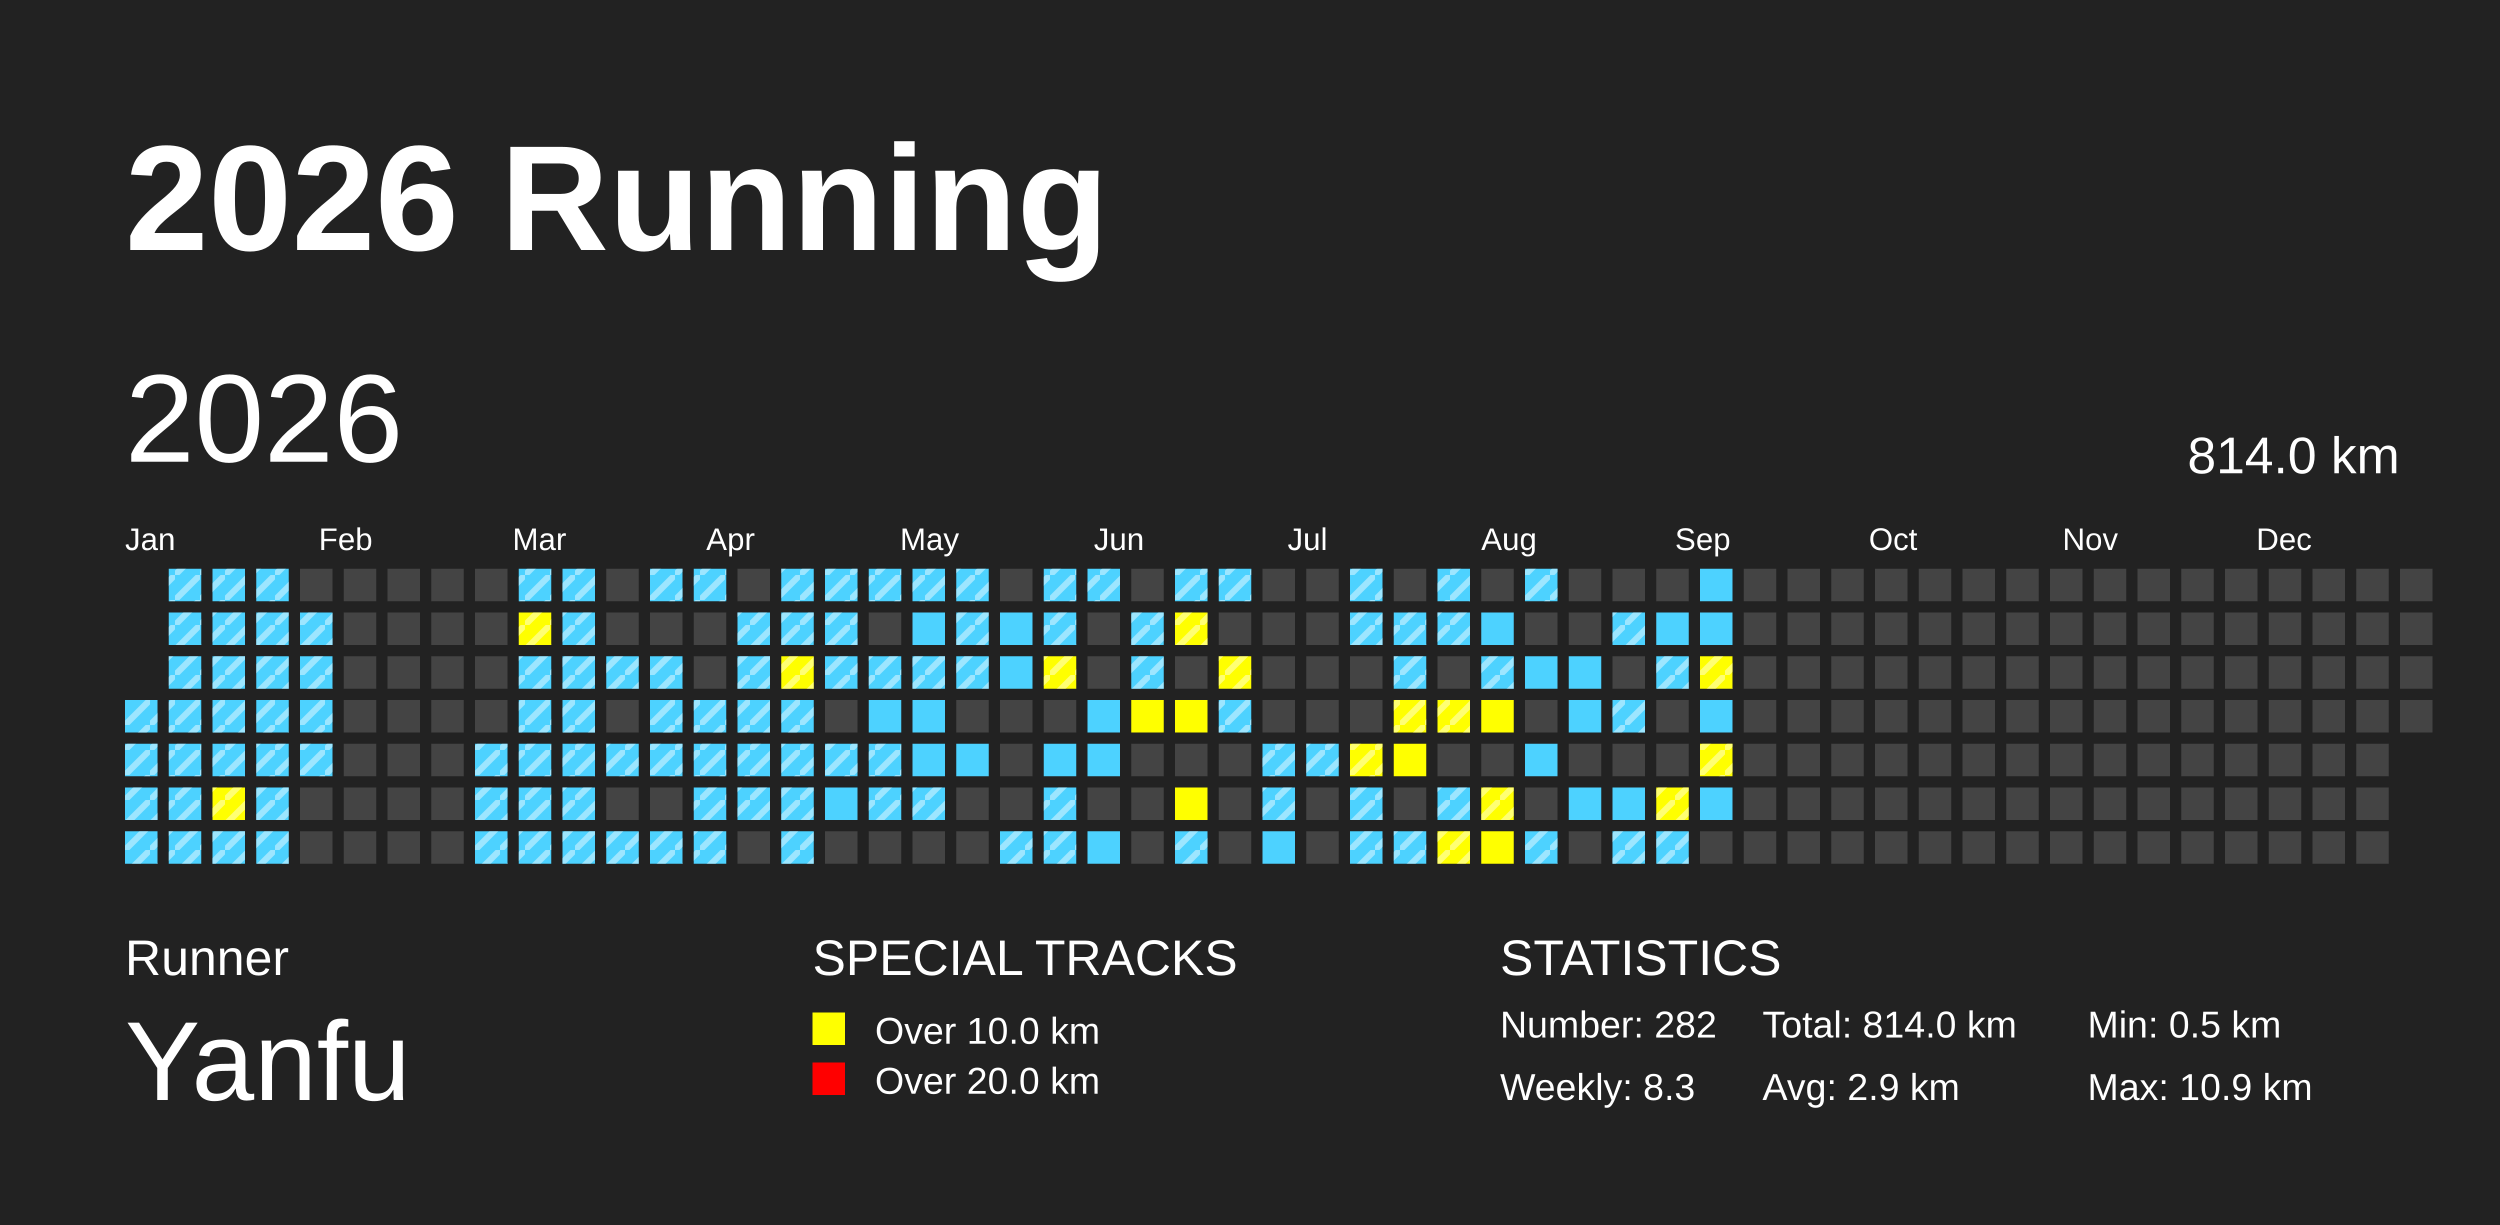
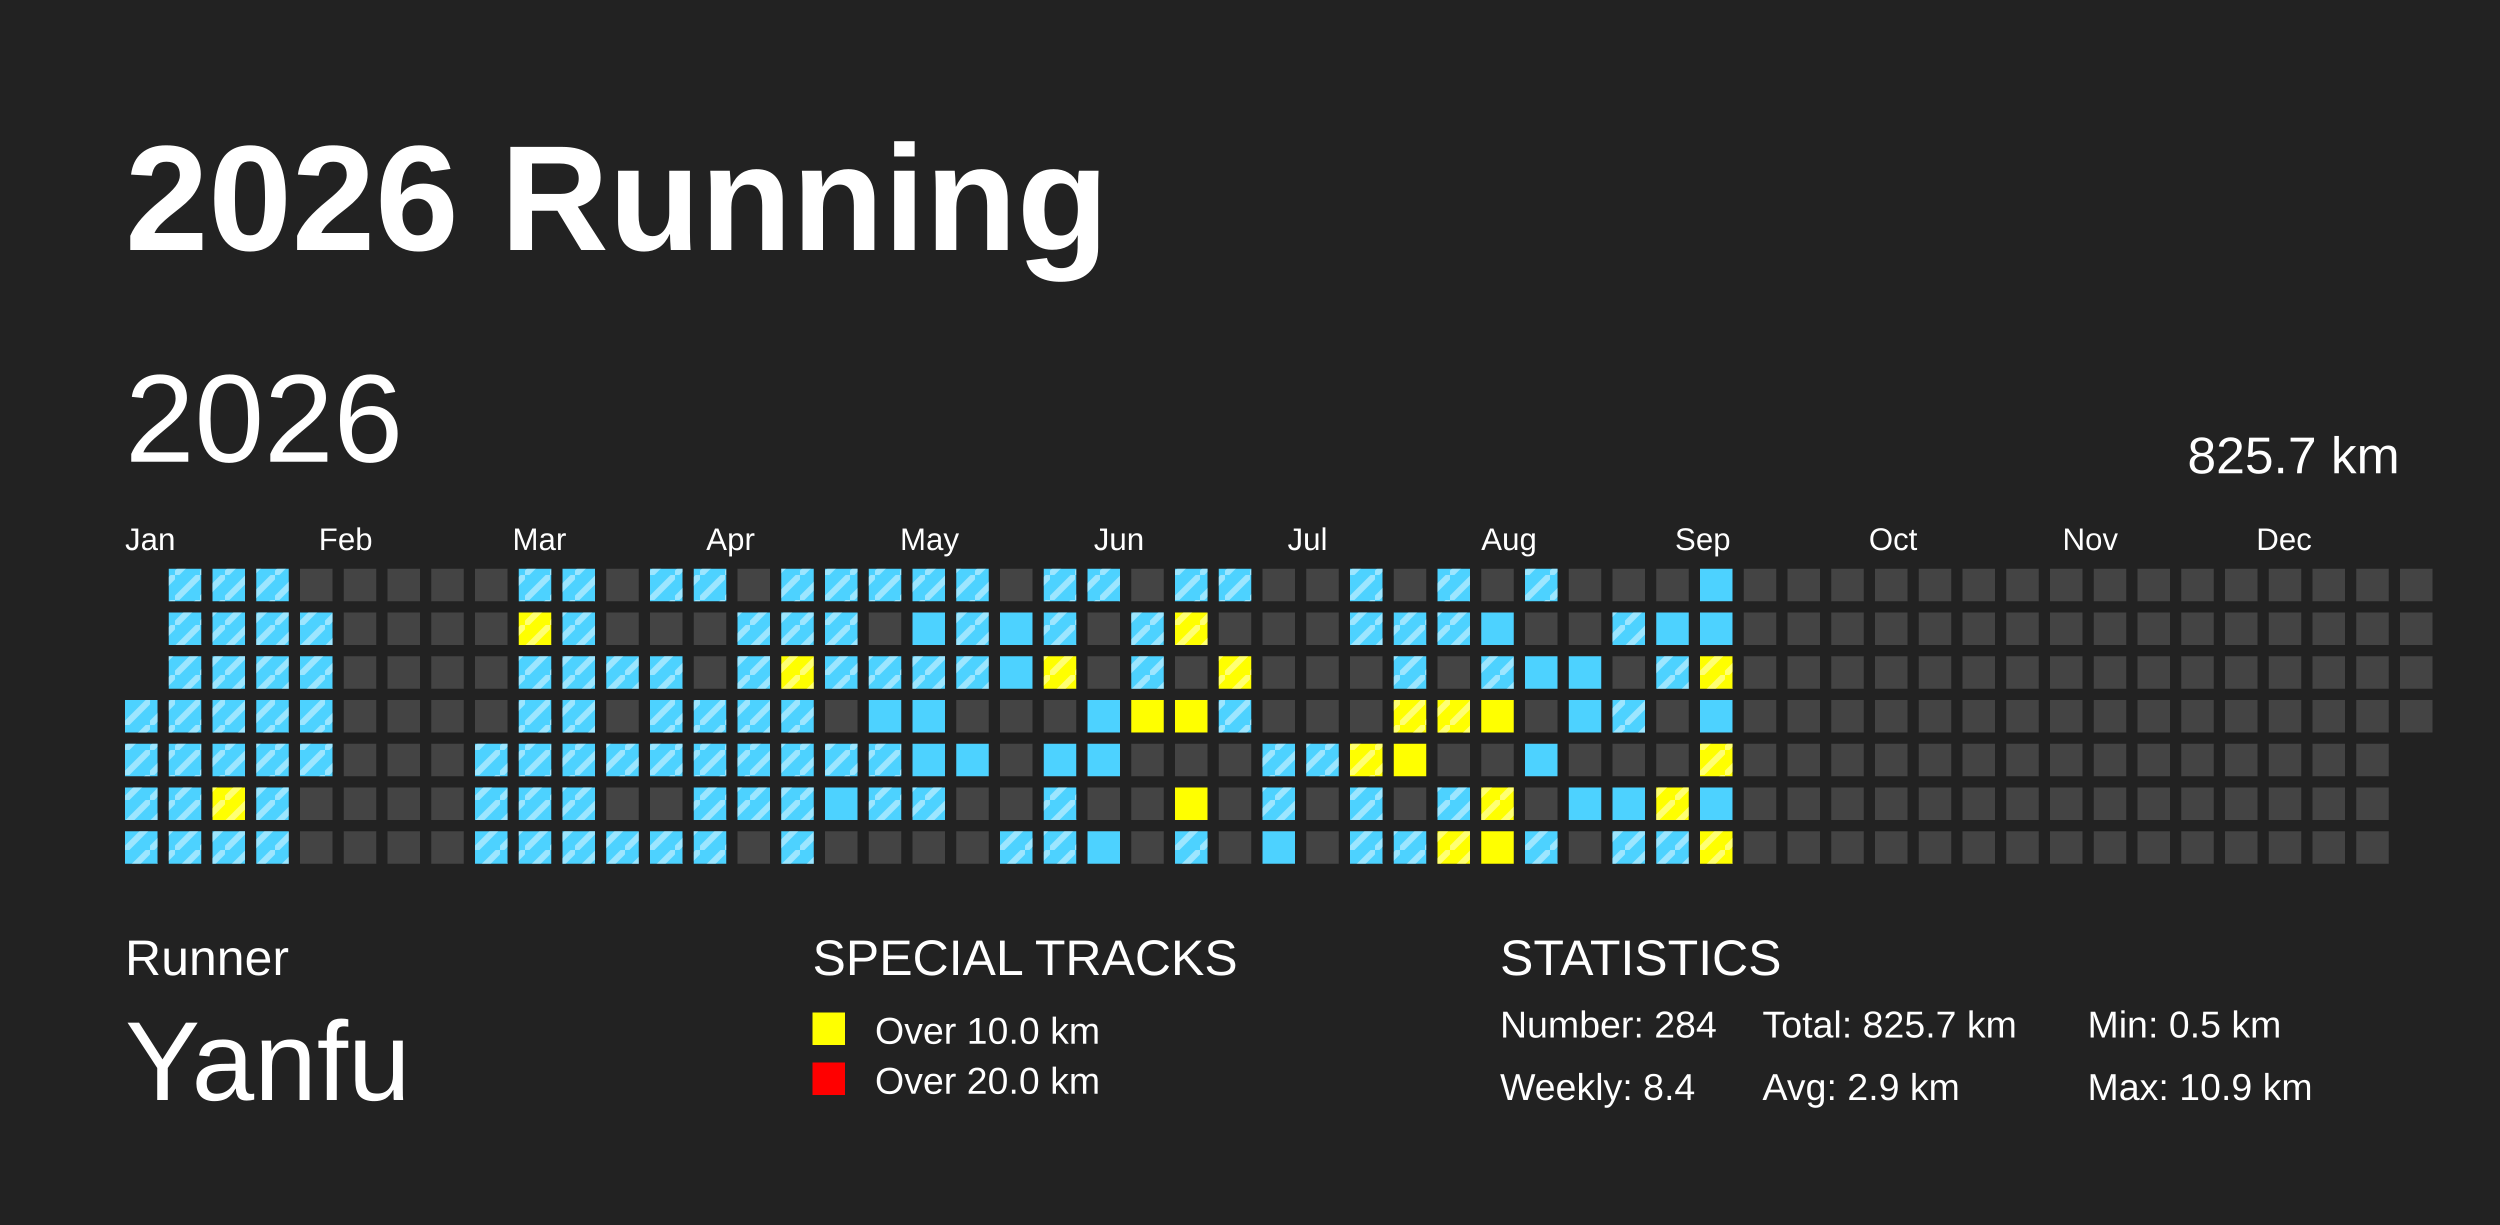
<svg xmlns="http://www.w3.org/2000/svg" baseProfile="full" height="98mm" version="1.1" viewBox="0,0,200,98" width="200mm">
  <defs>
    <pattern height="2" id="indoor-stripe" patternUnits="userSpaceOnUse" width="2">
      <line stroke="white" stroke-opacity="0.45" stroke-width="0.5" x1="0" x2="2" y1="2" y2="0" />
    </pattern>
  </defs>
  <rect fill="#222222" height="98" width="200" x="0" y="0" />
  <text fill="#FFFFFF" style="font-size:12px; font-family:Arial; font-weight:bold;" x="10" y="20">2026 Running</text>
  <text fill="#FFFFFF" style="font-size:4px; font-family:Arial" x="10" y="78">Runner</text>
  <text fill="#FFFFFF" style="font-size:9px; font-family:Arial" x="10" y="88">Yanfu</text>
  <text fill="#FFFFFF" style="font-size:4px; font-family:Arial" x="65" y="78">SPECIAL TRACKS</text>
  <rect fill="yellow" height="2.6" width="2.6" x="65" y="81" />
  <text fill="#FFFFFF" style="font-size:3px; font-family:Arial" x="70" y="83.5">Over 10.0 km</text>
  <rect fill="red" height="2.6" width="2.6" x="65" y="85" />
  <text fill="#FFFFFF" style="font-size:3px; font-family:Arial" x="70" y="87.5">Over 20.0 km</text>
  <text fill="#FFFFFF" style="font-size:4px; font-family:Arial" x="120" y="78">STATISTICS</text>
-   <text fill="#FFFFFF" style="font-size:3px; font-family:Arial" x="120" y="83">Number: 282</text>
-   <text fill="#FFFFFF" style="font-size:3px; font-family:Arial" x="120" y="88">Weekly: 8.3</text>
-   <text fill="#FFFFFF" style="font-size:3px; font-family:Arial" x="141" y="83">Total: 814.0 km</text>
+   <text fill="#FFFFFF" style="font-size:3px; font-family:Arial" x="120" y="83">Number: 284</text>
+   <text fill="#FFFFFF" style="font-size:3px; font-family:Arial" x="120" y="88">Weekly: 8.4</text>
+   <text fill="#FFFFFF" style="font-size:3px; font-family:Arial" x="141" y="83">Total: 825.7 km</text>
  <text fill="#FFFFFF" style="font-size:3px; font-family:Arial" x="141" y="88">Avg: 2.9 km</text>
  <text fill="#FFFFFF" style="font-size:3px; font-family:Arial" x="167" y="83">Min: 0.5 km</text>
  <text fill="#FFFFFF" style="font-size:3px; font-family:Arial" x="167" y="88">Max: 10.9 km</text>
  <text dominant-baseline="hanging" fill="#FFFFFF" style="font-size:10.0px; font-family:Arial;" x="10" y="30">2026</text>
-   <text dominant-baseline="hanging" fill="#FFFFFF" style="font-size:4.125px; font-family:Arial;" x="175" y="35">814.0 km</text>
+   <text dominant-baseline="hanging" fill="#FFFFFF" style="font-size:4.125px; font-family:Arial;" x="175" y="35">825.7 km</text>
  <text fill="#FFFFFF" style="font-size:2.5px; font-family:Arial" x="10.0" y="44">Jan</text>
  <text fill="#FFFFFF" style="font-size:2.5px; font-family:Arial" x="25.5" y="44">Feb</text>
  <text fill="#FFFFFF" style="font-size:2.5px; font-family:Arial" x="41.0" y="44">Mar</text>
  <text fill="#FFFFFF" style="font-size:2.5px; font-family:Arial" x="56.5" y="44">Apr</text>
  <text fill="#FFFFFF" style="font-size:2.5px; font-family:Arial" x="72.0" y="44">May</text>
  <text fill="#FFFFFF" style="font-size:2.5px; font-family:Arial" x="87.5" y="44">Jun</text>
  <text fill="#FFFFFF" style="font-size:2.5px; font-family:Arial" x="103.0" y="44">Jul</text>
  <text fill="#FFFFFF" style="font-size:2.5px; font-family:Arial" x="118.5" y="44">Aug</text>
  <text fill="#FFFFFF" style="font-size:2.5px; font-family:Arial" x="134.0" y="44">Sep</text>
  <text fill="#FFFFFF" style="font-size:2.5px; font-family:Arial" x="149.5" y="44">Oct</text>
  <text fill="#FFFFFF" style="font-size:2.5px; font-family:Arial" x="165.0" y="44">Nov</text>
  <text fill="#FFFFFF" style="font-size:2.5px; font-family:Arial" x="180.5" y="44">Dec</text>
  <rect fill="#4DD2FF" height="2.6" width="2.6" x="10.0" y="56.0" />
  <rect fill="url(#indoor-stripe)" height="2.6" width="2.6" x="10.0" y="56.0" />
  <rect fill="#4DD2FF" height="2.6" width="2.6" x="10.0" y="59.5" />
  <rect fill="url(#indoor-stripe)" height="2.6" width="2.6" x="10.0" y="59.5" />
  <rect fill="#4DD2FF" height="2.6" width="2.6" x="10.0" y="63.0" />
  <rect fill="url(#indoor-stripe)" height="2.6" width="2.6" x="10.0" y="63.0" />
  <rect fill="#4DD2FF" height="2.6" width="2.6" x="10.0" y="66.5" />
  <rect fill="url(#indoor-stripe)" height="2.6" width="2.6" x="10.0" y="66.5" />
  <rect fill="#4DD2FF" height="2.6" width="2.6" x="13.5" y="45.5" />
  <rect fill="url(#indoor-stripe)" height="2.6" width="2.6" x="13.5" y="45.5" />
  <rect fill="#4DD2FF" height="2.6" width="2.6" x="13.5" y="49.0" />
  <rect fill="url(#indoor-stripe)" height="2.6" width="2.6" x="13.5" y="49.0" />
  <rect fill="#4DD2FF" height="2.6" width="2.6" x="13.5" y="52.5" />
  <rect fill="url(#indoor-stripe)" height="2.6" width="2.6" x="13.5" y="52.5" />
  <rect fill="#4DD2FF" height="2.6" width="2.6" x="13.5" y="56.0" />
  <rect fill="url(#indoor-stripe)" height="2.6" width="2.6" x="13.5" y="56.0" />
  <rect fill="#4DD2FF" height="2.6" width="2.6" x="13.5" y="59.5" />
  <rect fill="url(#indoor-stripe)" height="2.6" width="2.6" x="13.5" y="59.5" />
  <rect fill="#4DD2FF" height="2.6" width="2.6" x="13.5" y="63.0" />
  <rect fill="url(#indoor-stripe)" height="2.6" width="2.6" x="13.5" y="63.0" />
  <rect fill="#4DD2FF" height="2.6" width="2.6" x="13.5" y="66.5" />
  <rect fill="url(#indoor-stripe)" height="2.6" width="2.6" x="13.5" y="66.5" />
  <rect fill="#4DD2FF" height="2.6" width="2.6" x="17.0" y="45.5" />
  <rect fill="url(#indoor-stripe)" height="2.6" width="2.6" x="17.0" y="45.5" />
  <rect fill="#4DD2FF" height="2.6" width="2.6" x="17.0" y="49.0" />
  <rect fill="url(#indoor-stripe)" height="2.6" width="2.6" x="17.0" y="49.0" />
  <rect fill="#4DD2FF" height="2.6" width="2.6" x="17.0" y="52.5" />
  <rect fill="url(#indoor-stripe)" height="2.6" width="2.6" x="17.0" y="52.5" />
  <rect fill="#4DD2FF" height="2.6" width="2.6" x="17.0" y="56.0" />
  <rect fill="url(#indoor-stripe)" height="2.6" width="2.6" x="17.0" y="56.0" />
  <rect fill="#4DD2FF" height="2.6" width="2.6" x="17.0" y="59.5" />
  <rect fill="url(#indoor-stripe)" height="2.6" width="2.6" x="17.0" y="59.5" />
  <rect fill="yellow" height="2.6" width="2.6" x="17.0" y="63.0" />
  <rect fill="url(#indoor-stripe)" height="2.6" width="2.6" x="17.0" y="63.0" />
  <rect fill="#4DD2FF" height="2.6" width="2.6" x="17.0" y="66.5" />
  <rect fill="url(#indoor-stripe)" height="2.6" width="2.6" x="17.0" y="66.5" />
  <rect fill="#4DD2FF" height="2.6" width="2.6" x="20.5" y="45.5" />
  <rect fill="url(#indoor-stripe)" height="2.6" width="2.6" x="20.5" y="45.5" />
  <rect fill="#4DD2FF" height="2.6" width="2.6" x="20.5" y="49.0" />
  <rect fill="url(#indoor-stripe)" height="2.6" width="2.6" x="20.5" y="49.0" />
  <rect fill="#4DD2FF" height="2.6" width="2.6" x="20.5" y="52.5" />
  <rect fill="url(#indoor-stripe)" height="2.6" width="2.6" x="20.5" y="52.5" />
  <rect fill="#4DD2FF" height="2.6" width="2.6" x="20.5" y="56.0" />
  <rect fill="url(#indoor-stripe)" height="2.6" width="2.6" x="20.5" y="56.0" />
  <rect fill="#4DD2FF" height="2.6" width="2.6" x="20.5" y="59.5" />
  <rect fill="url(#indoor-stripe)" height="2.6" width="2.6" x="20.5" y="59.5" />
  <rect fill="#4DD2FF" height="2.6" width="2.6" x="20.5" y="63.0" />
  <rect fill="url(#indoor-stripe)" height="2.6" width="2.6" x="20.5" y="63.0" />
  <rect fill="#4DD2FF" height="2.6" width="2.6" x="20.5" y="66.5" />
  <rect fill="url(#indoor-stripe)" height="2.6" width="2.6" x="20.5" y="66.5" />
  <rect fill="#444444" height="2.6" width="2.6" x="24.0" y="45.5" />
  <rect fill="#4DD2FF" height="2.6" width="2.6" x="24.0" y="49.0" />
  <rect fill="url(#indoor-stripe)" height="2.6" width="2.6" x="24.0" y="49.0" />
  <rect fill="#4DD2FF" height="2.6" width="2.6" x="24.0" y="52.5" />
  <rect fill="url(#indoor-stripe)" height="2.6" width="2.6" x="24.0" y="52.5" />
  <rect fill="#4DD2FF" height="2.6" width="2.6" x="24.0" y="56.0" />
  <rect fill="url(#indoor-stripe)" height="2.6" width="2.6" x="24.0" y="56.0" />
  <rect fill="#4DD2FF" height="2.6" width="2.6" x="24.0" y="59.5" />
  <rect fill="url(#indoor-stripe)" height="2.6" width="2.6" x="24.0" y="59.5" />
  <rect fill="#444444" height="2.6" width="2.6" x="24.0" y="63.0" />
  <rect fill="#444444" height="2.6" width="2.6" x="24.0" y="66.5" />
  <rect fill="#444444" height="2.6" width="2.6" x="27.5" y="45.5" />
  <rect fill="#444444" height="2.6" width="2.6" x="27.5" y="49.0" />
  <rect fill="#444444" height="2.6" width="2.6" x="27.5" y="52.5" />
  <rect fill="#444444" height="2.6" width="2.6" x="27.5" y="56.0" />
  <rect fill="#444444" height="2.6" width="2.6" x="27.5" y="59.5" />
  <rect fill="#444444" height="2.6" width="2.6" x="27.5" y="63.0" />
  <rect fill="#444444" height="2.6" width="2.6" x="27.5" y="66.5" />
  <rect fill="#444444" height="2.6" width="2.6" x="31.0" y="45.5" />
  <rect fill="#444444" height="2.6" width="2.6" x="31.0" y="49.0" />
  <rect fill="#444444" height="2.6" width="2.6" x="31.0" y="52.5" />
  <rect fill="#444444" height="2.6" width="2.6" x="31.0" y="56.0" />
  <rect fill="#444444" height="2.6" width="2.6" x="31.0" y="59.5" />
  <rect fill="#444444" height="2.6" width="2.6" x="31.0" y="63.0" />
  <rect fill="#444444" height="2.6" width="2.6" x="31.0" y="66.5" />
  <rect fill="#444444" height="2.6" width="2.6" x="34.5" y="45.5" />
  <rect fill="#444444" height="2.6" width="2.6" x="34.5" y="49.0" />
  <rect fill="#444444" height="2.6" width="2.6" x="34.5" y="52.5" />
  <rect fill="#444444" height="2.6" width="2.6" x="34.5" y="56.0" />
  <rect fill="#444444" height="2.6" width="2.6" x="34.5" y="59.5" />
  <rect fill="#444444" height="2.6" width="2.6" x="34.5" y="63.0" />
  <rect fill="#444444" height="2.6" width="2.6" x="34.5" y="66.5" />
  <rect fill="#444444" height="2.6" width="2.6" x="38.0" y="45.5" />
  <rect fill="#444444" height="2.6" width="2.6" x="38.0" y="49.0" />
  <rect fill="#444444" height="2.6" width="2.6" x="38.0" y="52.5" />
  <rect fill="#444444" height="2.6" width="2.6" x="38.0" y="56.0" />
  <rect fill="#4DD2FF" height="2.6" width="2.6" x="38.0" y="59.5" />
  <rect fill="url(#indoor-stripe)" height="2.6" width="2.6" x="38.0" y="59.5" />
  <rect fill="#4DD2FF" height="2.6" width="2.6" x="38.0" y="63.0" />
  <rect fill="url(#indoor-stripe)" height="2.6" width="2.6" x="38.0" y="63.0" />
  <rect fill="#4DD2FF" height="2.6" width="2.6" x="38.0" y="66.5" />
  <rect fill="url(#indoor-stripe)" height="2.6" width="2.6" x="38.0" y="66.5" />
  <rect fill="#4DD2FF" height="2.6" width="2.6" x="41.5" y="45.5" />
  <rect fill="url(#indoor-stripe)" height="2.6" width="2.6" x="41.5" y="45.5" />
  <rect fill="yellow" height="2.6" width="2.6" x="41.5" y="49.0" />
  <rect fill="url(#indoor-stripe)" height="2.6" width="2.6" x="41.5" y="49.0" />
  <rect fill="#4DD2FF" height="2.6" width="2.6" x="41.5" y="52.5" />
  <rect fill="url(#indoor-stripe)" height="2.6" width="2.6" x="41.5" y="52.5" />
  <rect fill="#4DD2FF" height="2.6" width="2.6" x="41.5" y="56.0" />
  <rect fill="url(#indoor-stripe)" height="2.6" width="2.6" x="41.5" y="56.0" />
  <rect fill="#4DD2FF" height="2.6" width="2.6" x="41.5" y="59.5" />
  <rect fill="url(#indoor-stripe)" height="2.6" width="2.6" x="41.5" y="59.5" />
  <rect fill="#4DD2FF" height="2.6" width="2.6" x="41.5" y="63.0" />
  <rect fill="url(#indoor-stripe)" height="2.6" width="2.6" x="41.5" y="63.0" />
  <rect fill="#4DD2FF" height="2.6" width="2.6" x="41.5" y="66.5" />
  <rect fill="url(#indoor-stripe)" height="2.6" width="2.6" x="41.5" y="66.5" />
  <rect fill="#4DD2FF" height="2.6" width="2.6" x="45.0" y="45.5" />
  <rect fill="url(#indoor-stripe)" height="2.6" width="2.6" x="45.0" y="45.5" />
  <rect fill="#4DD2FF" height="2.6" width="2.6" x="45.0" y="49.0" />
  <rect fill="url(#indoor-stripe)" height="2.6" width="2.6" x="45.0" y="49.0" />
  <rect fill="#4DD2FF" height="2.6" width="2.6" x="45.0" y="52.5" />
  <rect fill="url(#indoor-stripe)" height="2.6" width="2.6" x="45.0" y="52.5" />
  <rect fill="#4DD2FF" height="2.6" width="2.6" x="45.0" y="56.0" />
  <rect fill="url(#indoor-stripe)" height="2.6" width="2.6" x="45.0" y="56.0" />
  <rect fill="#4DD2FF" height="2.6" width="2.6" x="45.0" y="59.5" />
  <rect fill="url(#indoor-stripe)" height="2.6" width="2.6" x="45.0" y="59.5" />
  <rect fill="#4DD2FF" height="2.6" width="2.6" x="45.0" y="63.0" />
  <rect fill="url(#indoor-stripe)" height="2.6" width="2.6" x="45.0" y="63.0" />
  <rect fill="#4DD2FF" height="2.6" width="2.6" x="45.0" y="66.5" />
  <rect fill="url(#indoor-stripe)" height="2.6" width="2.6" x="45.0" y="66.5" />
  <rect fill="#444444" height="2.6" width="2.6" x="48.5" y="45.5" />
  <rect fill="#444444" height="2.6" width="2.6" x="48.5" y="49.0" />
  <rect fill="#4DD2FF" height="2.6" width="2.6" x="48.5" y="52.5" />
  <rect fill="url(#indoor-stripe)" height="2.6" width="2.6" x="48.5" y="52.5" />
  <rect fill="#444444" height="2.6" width="2.6" x="48.5" y="56.0" />
  <rect fill="#4DD2FF" height="2.6" width="2.6" x="48.5" y="59.5" />
  <rect fill="url(#indoor-stripe)" height="2.6" width="2.6" x="48.5" y="59.5" />
  <rect fill="#444444" height="2.6" width="2.6" x="48.5" y="63.0" />
  <rect fill="#4DD2FF" height="2.6" width="2.6" x="48.5" y="66.5" />
  <rect fill="url(#indoor-stripe)" height="2.6" width="2.6" x="48.5" y="66.5" />
  <rect fill="#4DD2FF" height="2.6" width="2.6" x="52.0" y="45.5" />
  <rect fill="url(#indoor-stripe)" height="2.6" width="2.6" x="52.0" y="45.5" />
  <rect fill="#444444" height="2.6" width="2.6" x="52.0" y="49.0" />
  <rect fill="#4DD2FF" height="2.6" width="2.6" x="52.0" y="52.5" />
  <rect fill="url(#indoor-stripe)" height="2.6" width="2.6" x="52.0" y="52.5" />
  <rect fill="#4DD2FF" height="2.6" width="2.6" x="52.0" y="56.0" />
  <rect fill="url(#indoor-stripe)" height="2.6" width="2.6" x="52.0" y="56.0" />
  <rect fill="#4DD2FF" height="2.6" width="2.6" x="52.0" y="59.5" />
  <rect fill="url(#indoor-stripe)" height="2.6" width="2.6" x="52.0" y="59.5" />
  <rect fill="#444444" height="2.6" width="2.6" x="52.0" y="63.0" />
  <rect fill="#4DD2FF" height="2.6" width="2.6" x="52.0" y="66.5" />
  <rect fill="url(#indoor-stripe)" height="2.6" width="2.6" x="52.0" y="66.5" />
  <rect fill="#4DD2FF" height="2.6" width="2.6" x="55.5" y="45.5" />
  <rect fill="url(#indoor-stripe)" height="2.6" width="2.6" x="55.5" y="45.5" />
  <rect fill="#444444" height="2.6" width="2.6" x="55.5" y="49.0" />
  <rect fill="#444444" height="2.6" width="2.6" x="55.5" y="52.5" />
  <rect fill="#4DD2FF" height="2.6" width="2.6" x="55.5" y="56.0" />
  <rect fill="url(#indoor-stripe)" height="2.6" width="2.6" x="55.5" y="56.0" />
  <rect fill="#4DD2FF" height="2.6" width="2.6" x="55.5" y="59.5" />
  <rect fill="url(#indoor-stripe)" height="2.6" width="2.6" x="55.5" y="59.5" />
  <rect fill="#4DD2FF" height="2.6" width="2.6" x="55.5" y="63.0" />
  <rect fill="url(#indoor-stripe)" height="2.6" width="2.6" x="55.5" y="63.0" />
  <rect fill="#4DD2FF" height="2.6" width="2.6" x="55.5" y="66.5" />
  <rect fill="url(#indoor-stripe)" height="2.6" width="2.6" x="55.5" y="66.5" />
  <rect fill="#444444" height="2.6" width="2.6" x="59.0" y="45.5" />
  <rect fill="#4DD2FF" height="2.6" width="2.6" x="59.0" y="49.0" />
  <rect fill="url(#indoor-stripe)" height="2.6" width="2.6" x="59.0" y="49.0" />
  <rect fill="#4DD2FF" height="2.6" width="2.6" x="59.0" y="52.5" />
  <rect fill="url(#indoor-stripe)" height="2.6" width="2.6" x="59.0" y="52.5" />
  <rect fill="#4DD2FF" height="2.6" width="2.6" x="59.0" y="56.0" />
  <rect fill="url(#indoor-stripe)" height="2.6" width="2.6" x="59.0" y="56.0" />
  <rect fill="#4DD2FF" height="2.6" width="2.6" x="59.0" y="59.5" />
  <rect fill="url(#indoor-stripe)" height="2.6" width="2.6" x="59.0" y="59.5" />
  <rect fill="#4DD2FF" height="2.6" width="2.6" x="59.0" y="63.0" />
  <rect fill="url(#indoor-stripe)" height="2.6" width="2.6" x="59.0" y="63.0" />
  <rect fill="#444444" height="2.6" width="2.6" x="59.0" y="66.5" />
  <rect fill="#4DD2FF" height="2.6" width="2.6" x="62.5" y="45.5" />
  <rect fill="url(#indoor-stripe)" height="2.6" width="2.6" x="62.5" y="45.5" />
  <rect fill="#4DD2FF" height="2.6" width="2.6" x="62.5" y="49.0" />
  <rect fill="url(#indoor-stripe)" height="2.6" width="2.6" x="62.5" y="49.0" />
  <rect fill="yellow" height="2.6" width="2.6" x="62.5" y="52.5" />
  <rect fill="url(#indoor-stripe)" height="2.6" width="2.6" x="62.5" y="52.5" />
  <rect fill="#4DD2FF" height="2.6" width="2.6" x="62.5" y="56.0" />
  <rect fill="url(#indoor-stripe)" height="2.6" width="2.6" x="62.5" y="56.0" />
  <rect fill="#4DD2FF" height="2.6" width="2.6" x="62.5" y="59.5" />
  <rect fill="url(#indoor-stripe)" height="2.6" width="2.6" x="62.5" y="59.5" />
  <rect fill="#4DD2FF" height="2.6" width="2.6" x="62.5" y="63.0" />
  <rect fill="url(#indoor-stripe)" height="2.6" width="2.6" x="62.5" y="63.0" />
  <rect fill="#4DD2FF" height="2.6" width="2.6" x="62.5" y="66.5" />
  <rect fill="url(#indoor-stripe)" height="2.6" width="2.6" x="62.5" y="66.5" />
  <rect fill="#4DD2FF" height="2.6" width="2.6" x="66.0" y="45.5" />
  <rect fill="url(#indoor-stripe)" height="2.6" width="2.6" x="66.0" y="45.5" />
  <rect fill="#4DD2FF" height="2.6" width="2.6" x="66.0" y="49.0" />
  <rect fill="url(#indoor-stripe)" height="2.6" width="2.6" x="66.0" y="49.0" />
  <rect fill="#4DD2FF" height="2.6" width="2.6" x="66.0" y="52.5" />
  <rect fill="url(#indoor-stripe)" height="2.6" width="2.6" x="66.0" y="52.5" />
  <rect fill="#444444" height="2.6" width="2.6" x="66.0" y="56.0" />
  <rect fill="#4DD2FF" height="2.6" width="2.6" x="66.0" y="59.5" />
  <rect fill="url(#indoor-stripe)" height="2.6" width="2.6" x="66.0" y="59.5" />
  <rect fill="#4DD2FF" height="2.6" width="2.6" x="66.0" y="63.0" />
  <rect fill="#444444" height="2.6" width="2.6" x="66.0" y="66.5" />
  <rect fill="#4DD2FF" height="2.6" width="2.6" x="69.5" y="45.5" />
  <rect fill="url(#indoor-stripe)" height="2.6" width="2.6" x="69.5" y="45.5" />
  <rect fill="#444444" height="2.6" width="2.6" x="69.5" y="49.0" />
  <rect fill="#4DD2FF" height="2.6" width="2.6" x="69.5" y="52.5" />
  <rect fill="url(#indoor-stripe)" height="2.6" width="2.6" x="69.5" y="52.5" />
  <rect fill="#4DD2FF" height="2.6" width="2.6" x="69.5" y="56.0" />
  <rect fill="#4DD2FF" height="2.6" width="2.6" x="69.5" y="59.5" />
  <rect fill="url(#indoor-stripe)" height="2.6" width="2.6" x="69.5" y="59.5" />
  <rect fill="#4DD2FF" height="2.6" width="2.6" x="69.5" y="63.0" />
  <rect fill="url(#indoor-stripe)" height="2.6" width="2.6" x="69.5" y="63.0" />
  <rect fill="#444444" height="2.6" width="2.6" x="69.5" y="66.5" />
  <rect fill="#4DD2FF" height="2.6" width="2.6" x="73.0" y="45.5" />
  <rect fill="url(#indoor-stripe)" height="2.6" width="2.6" x="73.0" y="45.5" />
  <rect fill="#4DD2FF" height="2.6" width="2.6" x="73.0" y="49.0" />
  <rect fill="#4DD2FF" height="2.6" width="2.6" x="73.0" y="52.5" />
  <rect fill="url(#indoor-stripe)" height="2.6" width="2.6" x="73.0" y="52.5" />
  <rect fill="#4DD2FF" height="2.6" width="2.6" x="73.0" y="56.0" />
  <rect fill="#4DD2FF" height="2.6" width="2.6" x="73.0" y="59.5" />
  <rect fill="#4DD2FF" height="2.6" width="2.6" x="73.0" y="63.0" />
  <rect fill="url(#indoor-stripe)" height="2.6" width="2.6" x="73.0" y="63.0" />
  <rect fill="#444444" height="2.6" width="2.6" x="73.0" y="66.5" />
  <rect fill="#4DD2FF" height="2.6" width="2.6" x="76.5" y="45.5" />
  <rect fill="url(#indoor-stripe)" height="2.6" width="2.6" x="76.5" y="45.5" />
  <rect fill="#4DD2FF" height="2.6" width="2.6" x="76.5" y="49.0" />
  <rect fill="url(#indoor-stripe)" height="2.6" width="2.6" x="76.5" y="49.0" />
  <rect fill="#4DD2FF" height="2.6" width="2.6" x="76.5" y="52.5" />
  <rect fill="url(#indoor-stripe)" height="2.6" width="2.6" x="76.5" y="52.5" />
  <rect fill="#444444" height="2.6" width="2.6" x="76.5" y="56.0" />
  <rect fill="#4DD2FF" height="2.6" width="2.6" x="76.5" y="59.5" />
  <rect fill="#444444" height="2.6" width="2.6" x="76.5" y="63.0" />
  <rect fill="#444444" height="2.6" width="2.6" x="76.5" y="66.5" />
  <rect fill="#444444" height="2.6" width="2.6" x="80.0" y="45.5" />
  <rect fill="#4DD2FF" height="2.6" width="2.6" x="80.0" y="49.0" />
  <rect fill="#4DD2FF" height="2.6" width="2.6" x="80.0" y="52.5" />
  <rect fill="#444444" height="2.6" width="2.6" x="80.0" y="56.0" />
  <rect fill="#444444" height="2.6" width="2.6" x="80.0" y="59.5" />
  <rect fill="#444444" height="2.6" width="2.6" x="80.0" y="63.0" />
  <rect fill="#4DD2FF" height="2.6" width="2.6" x="80.0" y="66.5" />
  <rect fill="url(#indoor-stripe)" height="2.6" width="2.6" x="80.0" y="66.5" />
  <rect fill="#4DD2FF" height="2.6" width="2.6" x="83.5" y="45.5" />
  <rect fill="url(#indoor-stripe)" height="2.6" width="2.6" x="83.5" y="45.5" />
  <rect fill="#4DD2FF" height="2.6" width="2.6" x="83.5" y="49.0" />
  <rect fill="url(#indoor-stripe)" height="2.6" width="2.6" x="83.5" y="49.0" />
  <rect fill="yellow" height="2.6" width="2.6" x="83.5" y="52.5" />
  <rect fill="url(#indoor-stripe)" height="2.6" width="2.6" x="83.5" y="52.5" />
  <rect fill="#444444" height="2.6" width="2.6" x="83.5" y="56.0" />
  <rect fill="#4DD2FF" height="2.6" width="2.6" x="83.5" y="59.5" />
  <rect fill="#4DD2FF" height="2.6" width="2.6" x="83.5" y="63.0" />
  <rect fill="url(#indoor-stripe)" height="2.6" width="2.6" x="83.5" y="63.0" />
  <rect fill="#4DD2FF" height="2.6" width="2.6" x="83.5" y="66.5" />
  <rect fill="url(#indoor-stripe)" height="2.6" width="2.6" x="83.5" y="66.5" />
  <rect fill="#4DD2FF" height="2.6" width="2.6" x="87.0" y="45.5" />
  <rect fill="url(#indoor-stripe)" height="2.6" width="2.6" x="87.0" y="45.5" />
  <rect fill="#444444" height="2.6" width="2.6" x="87.0" y="49.0" />
  <rect fill="#444444" height="2.6" width="2.6" x="87.0" y="52.5" />
  <rect fill="#4DD2FF" height="2.6" width="2.6" x="87.0" y="56.0" />
  <rect fill="#4DD2FF" height="2.6" width="2.6" x="87.0" y="59.5" />
  <rect fill="#444444" height="2.6" width="2.6" x="87.0" y="63.0" />
  <rect fill="#4DD2FF" height="2.6" width="2.6" x="87.0" y="66.5" />
  <rect fill="#444444" height="2.6" width="2.6" x="90.5" y="45.5" />
  <rect fill="#4DD2FF" height="2.6" width="2.6" x="90.5" y="49.0" />
  <rect fill="url(#indoor-stripe)" height="2.6" width="2.6" x="90.5" y="49.0" />
  <rect fill="#4DD2FF" height="2.6" width="2.6" x="90.5" y="52.5" />
  <rect fill="url(#indoor-stripe)" height="2.6" width="2.6" x="90.5" y="52.5" />
  <rect fill="yellow" height="2.6" width="2.6" x="90.5" y="56.0" />
  <rect fill="#444444" height="2.6" width="2.6" x="90.5" y="59.5" />
  <rect fill="#444444" height="2.6" width="2.6" x="90.5" y="63.0" />
  <rect fill="#444444" height="2.6" width="2.6" x="90.5" y="66.5" />
  <rect fill="#4DD2FF" height="2.6" width="2.6" x="94.0" y="45.5" />
  <rect fill="url(#indoor-stripe)" height="2.6" width="2.6" x="94.0" y="45.5" />
  <rect fill="yellow" height="2.6" width="2.6" x="94.0" y="49.0" />
  <rect fill="url(#indoor-stripe)" height="2.6" width="2.6" x="94.0" y="49.0" />
  <rect fill="#444444" height="2.6" width="2.6" x="94.0" y="52.5" />
  <rect fill="yellow" height="2.6" width="2.6" x="94.0" y="56.0" />
  <rect fill="#444444" height="2.6" width="2.6" x="94.0" y="59.5" />
  <rect fill="yellow" height="2.6" width="2.6" x="94.0" y="63.0" />
  <rect fill="#4DD2FF" height="2.6" width="2.6" x="94.0" y="66.5" />
  <rect fill="url(#indoor-stripe)" height="2.6" width="2.6" x="94.0" y="66.5" />
  <rect fill="#4DD2FF" height="2.6" width="2.6" x="97.5" y="45.5" />
  <rect fill="url(#indoor-stripe)" height="2.6" width="2.6" x="97.5" y="45.5" />
  <rect fill="#444444" height="2.6" width="2.6" x="97.5" y="49.0" />
  <rect fill="yellow" height="2.6" width="2.6" x="97.5" y="52.5" />
  <rect fill="url(#indoor-stripe)" height="2.6" width="2.6" x="97.5" y="52.5" />
  <rect fill="#4DD2FF" height="2.6" width="2.6" x="97.5" y="56.0" />
  <rect fill="url(#indoor-stripe)" height="2.6" width="2.6" x="97.5" y="56.0" />
  <rect fill="#444444" height="2.6" width="2.6" x="97.5" y="59.5" />
  <rect fill="#444444" height="2.6" width="2.6" x="97.5" y="63.0" />
  <rect fill="#444444" height="2.6" width="2.6" x="97.5" y="66.5" />
  <rect fill="#444444" height="2.6" width="2.6" x="101.0" y="45.5" />
  <rect fill="#444444" height="2.6" width="2.6" x="101.0" y="49.0" />
  <rect fill="#444444" height="2.6" width="2.6" x="101.0" y="52.5" />
  <rect fill="#444444" height="2.6" width="2.6" x="101.0" y="56.0" />
  <rect fill="#4DD2FF" height="2.6" width="2.6" x="101.0" y="59.5" />
  <rect fill="url(#indoor-stripe)" height="2.6" width="2.6" x="101.0" y="59.5" />
  <rect fill="#4DD2FF" height="2.6" width="2.6" x="101.0" y="63.0" />
  <rect fill="url(#indoor-stripe)" height="2.6" width="2.6" x="101.0" y="63.0" />
  <rect fill="#4DD2FF" height="2.6" width="2.6" x="101.0" y="66.5" />
  <rect fill="#444444" height="2.6" width="2.6" x="104.5" y="45.5" />
  <rect fill="#444444" height="2.6" width="2.6" x="104.5" y="49.0" />
  <rect fill="#444444" height="2.6" width="2.6" x="104.5" y="52.5" />
  <rect fill="#444444" height="2.6" width="2.6" x="104.5" y="56.0" />
  <rect fill="#4DD2FF" height="2.6" width="2.6" x="104.5" y="59.5" />
  <rect fill="url(#indoor-stripe)" height="2.6" width="2.6" x="104.5" y="59.5" />
  <rect fill="#444444" height="2.6" width="2.6" x="104.5" y="63.0" />
  <rect fill="#444444" height="2.6" width="2.6" x="104.5" y="66.5" />
  <rect fill="#4DD2FF" height="2.6" width="2.6" x="108.0" y="45.5" />
  <rect fill="url(#indoor-stripe)" height="2.6" width="2.6" x="108.0" y="45.5" />
  <rect fill="#4DD2FF" height="2.6" width="2.6" x="108.0" y="49.0" />
  <rect fill="url(#indoor-stripe)" height="2.6" width="2.6" x="108.0" y="49.0" />
  <rect fill="#444444" height="2.6" width="2.6" x="108.0" y="52.5" />
  <rect fill="#444444" height="2.6" width="2.6" x="108.0" y="56.0" />
  <rect fill="yellow" height="2.6" width="2.6" x="108.0" y="59.5" />
  <rect fill="url(#indoor-stripe)" height="2.6" width="2.6" x="108.0" y="59.5" />
  <rect fill="#4DD2FF" height="2.6" width="2.6" x="108.0" y="63.0" />
  <rect fill="url(#indoor-stripe)" height="2.6" width="2.6" x="108.0" y="63.0" />
  <rect fill="#4DD2FF" height="2.6" width="2.6" x="108.0" y="66.5" />
  <rect fill="url(#indoor-stripe)" height="2.6" width="2.6" x="108.0" y="66.5" />
  <rect fill="#444444" height="2.6" width="2.6" x="111.5" y="45.5" />
  <rect fill="#4DD2FF" height="2.6" width="2.6" x="111.5" y="49.0" />
  <rect fill="url(#indoor-stripe)" height="2.6" width="2.6" x="111.5" y="49.0" />
  <rect fill="#4DD2FF" height="2.6" width="2.6" x="111.5" y="52.5" />
  <rect fill="url(#indoor-stripe)" height="2.6" width="2.6" x="111.5" y="52.5" />
  <rect fill="yellow" height="2.6" width="2.6" x="111.5" y="56.0" />
  <rect fill="url(#indoor-stripe)" height="2.6" width="2.6" x="111.5" y="56.0" />
  <rect fill="yellow" height="2.6" width="2.6" x="111.5" y="59.5" />
  <rect fill="#444444" height="2.6" width="2.6" x="111.5" y="63.0" />
  <rect fill="#4DD2FF" height="2.6" width="2.6" x="111.5" y="66.5" />
  <rect fill="url(#indoor-stripe)" height="2.6" width="2.6" x="111.5" y="66.5" />
  <rect fill="#4DD2FF" height="2.6" width="2.6" x="115.0" y="45.5" />
  <rect fill="url(#indoor-stripe)" height="2.6" width="2.6" x="115.0" y="45.5" />
  <rect fill="#4DD2FF" height="2.6" width="2.6" x="115.0" y="49.0" />
  <rect fill="url(#indoor-stripe)" height="2.6" width="2.6" x="115.0" y="49.0" />
  <rect fill="#444444" height="2.6" width="2.6" x="115.0" y="52.5" />
  <rect fill="yellow" height="2.6" width="2.6" x="115.0" y="56.0" />
  <rect fill="url(#indoor-stripe)" height="2.6" width="2.6" x="115.0" y="56.0" />
  <rect fill="#444444" height="2.6" width="2.6" x="115.0" y="59.5" />
  <rect fill="#4DD2FF" height="2.6" width="2.6" x="115.0" y="63.0" />
  <rect fill="url(#indoor-stripe)" height="2.6" width="2.6" x="115.0" y="63.0" />
  <rect fill="yellow" height="2.6" width="2.6" x="115.0" y="66.5" />
  <rect fill="url(#indoor-stripe)" height="2.6" width="2.6" x="115.0" y="66.5" />
  <rect fill="#444444" height="2.6" width="2.6" x="118.5" y="45.5" />
  <rect fill="#4DD2FF" height="2.6" width="2.6" x="118.5" y="49.0" />
  <rect fill="#4DD2FF" height="2.6" width="2.6" x="118.5" y="52.5" />
  <rect fill="url(#indoor-stripe)" height="2.6" width="2.6" x="118.5" y="52.5" />
  <rect fill="yellow" height="2.6" width="2.6" x="118.5" y="56.0" />
  <rect fill="#444444" height="2.6" width="2.6" x="118.5" y="59.5" />
  <rect fill="yellow" height="2.6" width="2.6" x="118.5" y="63.0" />
  <rect fill="url(#indoor-stripe)" height="2.6" width="2.6" x="118.5" y="63.0" />
  <rect fill="yellow" height="2.6" width="2.6" x="118.5" y="66.5" />
  <rect fill="#4DD2FF" height="2.6" width="2.6" x="122.0" y="45.5" />
  <rect fill="url(#indoor-stripe)" height="2.6" width="2.6" x="122.0" y="45.5" />
  <rect fill="#444444" height="2.6" width="2.6" x="122.0" y="49.0" />
  <rect fill="#4DD2FF" height="2.6" width="2.6" x="122.0" y="52.5" />
  <rect fill="#444444" height="2.6" width="2.6" x="122.0" y="56.0" />
  <rect fill="#4DD2FF" height="2.6" width="2.6" x="122.0" y="59.5" />
  <rect fill="#444444" height="2.6" width="2.6" x="122.0" y="63.0" />
  <rect fill="#4DD2FF" height="2.6" width="2.6" x="122.0" y="66.5" />
  <rect fill="url(#indoor-stripe)" height="2.6" width="2.6" x="122.0" y="66.5" />
  <rect fill="#444444" height="2.6" width="2.6" x="125.5" y="45.5" />
  <rect fill="#444444" height="2.6" width="2.6" x="125.5" y="49.0" />
  <rect fill="#4DD2FF" height="2.6" width="2.6" x="125.5" y="52.5" />
  <rect fill="#4DD2FF" height="2.6" width="2.6" x="125.5" y="56.0" />
  <rect fill="#444444" height="2.6" width="2.6" x="125.5" y="59.5" />
  <rect fill="#4DD2FF" height="2.6" width="2.6" x="125.5" y="63.0" />
  <rect fill="#444444" height="2.6" width="2.6" x="125.5" y="66.5" />
  <rect fill="#444444" height="2.6" width="2.6" x="129.0" y="45.5" />
  <rect fill="#4DD2FF" height="2.6" width="2.6" x="129.0" y="49.0" />
  <rect fill="url(#indoor-stripe)" height="2.6" width="2.6" x="129.0" y="49.0" />
  <rect fill="#444444" height="2.6" width="2.6" x="129.0" y="52.5" />
  <rect fill="#4DD2FF" height="2.6" width="2.6" x="129.0" y="56.0" />
  <rect fill="url(#indoor-stripe)" height="2.6" width="2.6" x="129.0" y="56.0" />
  <rect fill="#444444" height="2.6" width="2.6" x="129.0" y="59.5" />
  <rect fill="#4DD2FF" height="2.6" width="2.6" x="129.0" y="63.0" />
  <rect fill="#4DD2FF" height="2.6" width="2.6" x="129.0" y="66.5" />
  <rect fill="url(#indoor-stripe)" height="2.6" width="2.6" x="129.0" y="66.5" />
  <rect fill="#444444" height="2.6" width="2.6" x="132.5" y="45.5" />
  <rect fill="#4DD2FF" height="2.6" width="2.6" x="132.5" y="49.0" />
  <rect fill="#4DD2FF" height="2.6" width="2.6" x="132.5" y="52.5" />
  <rect fill="url(#indoor-stripe)" height="2.6" width="2.6" x="132.5" y="52.5" />
  <rect fill="#444444" height="2.6" width="2.6" x="132.5" y="56.0" />
  <rect fill="#444444" height="2.6" width="2.6" x="132.5" y="59.5" />
  <rect fill="yellow" height="2.6" width="2.6" x="132.5" y="63.0" />
  <rect fill="url(#indoor-stripe)" height="2.6" width="2.6" x="132.5" y="63.0" />
  <rect fill="#4DD2FF" height="2.6" width="2.6" x="132.5" y="66.5" />
  <rect fill="url(#indoor-stripe)" height="2.6" width="2.6" x="132.5" y="66.5" />
  <rect fill="#4DD2FF" height="2.6" width="2.6" x="136.0" y="45.5" />
  <rect fill="#4DD2FF" height="2.6" width="2.6" x="136.0" y="49.0" />
  <rect fill="yellow" height="2.6" width="2.6" x="136.0" y="52.5" />
  <rect fill="url(#indoor-stripe)" height="2.6" width="2.6" x="136.0" y="52.5" />
  <rect fill="#4DD2FF" height="2.6" width="2.6" x="136.0" y="56.0" />
  <rect fill="yellow" height="2.6" width="2.6" x="136.0" y="59.5" />
  <rect fill="url(#indoor-stripe)" height="2.6" width="2.6" x="136.0" y="59.5" />
  <rect fill="#4DD2FF" height="2.6" width="2.6" x="136.0" y="63.0" />
-   <rect fill="#444444" height="2.6" width="2.6" x="136.0" y="66.5" />
+   <rect fill="yellow" height="2.6" width="2.6" x="136.0" y="66.5" />
+   <rect fill="url(#indoor-stripe)" height="2.6" width="2.6" x="136.0" y="66.5" />
  <rect fill="#444444" height="2.6" width="2.6" x="139.5" y="45.5" />
  <rect fill="#444444" height="2.6" width="2.6" x="139.5" y="49.0" />
  <rect fill="#444444" height="2.6" width="2.6" x="139.5" y="52.5" />
  <rect fill="#444444" height="2.6" width="2.6" x="139.5" y="56.0" />
  <rect fill="#444444" height="2.6" width="2.6" x="139.5" y="59.5" />
  <rect fill="#444444" height="2.6" width="2.6" x="139.5" y="63.0" />
  <rect fill="#444444" height="2.6" width="2.6" x="139.5" y="66.5" />
  <rect fill="#444444" height="2.6" width="2.6" x="143.0" y="45.5" />
  <rect fill="#444444" height="2.6" width="2.6" x="143.0" y="49.0" />
  <rect fill="#444444" height="2.6" width="2.6" x="143.0" y="52.5" />
  <rect fill="#444444" height="2.6" width="2.6" x="143.0" y="56.0" />
  <rect fill="#444444" height="2.6" width="2.6" x="143.0" y="59.5" />
  <rect fill="#444444" height="2.6" width="2.6" x="143.0" y="63.0" />
  <rect fill="#444444" height="2.6" width="2.6" x="143.0" y="66.5" />
  <rect fill="#444444" height="2.6" width="2.6" x="146.5" y="45.5" />
  <rect fill="#444444" height="2.6" width="2.6" x="146.5" y="49.0" />
  <rect fill="#444444" height="2.6" width="2.6" x="146.5" y="52.5" />
  <rect fill="#444444" height="2.6" width="2.6" x="146.5" y="56.0" />
  <rect fill="#444444" height="2.6" width="2.6" x="146.5" y="59.5" />
  <rect fill="#444444" height="2.6" width="2.6" x="146.5" y="63.0" />
  <rect fill="#444444" height="2.6" width="2.6" x="146.5" y="66.5" />
  <rect fill="#444444" height="2.6" width="2.6" x="150.0" y="45.5" />
  <rect fill="#444444" height="2.6" width="2.6" x="150.0" y="49.0" />
  <rect fill="#444444" height="2.6" width="2.6" x="150.0" y="52.5" />
  <rect fill="#444444" height="2.6" width="2.6" x="150.0" y="56.0" />
  <rect fill="#444444" height="2.6" width="2.6" x="150.0" y="59.5" />
  <rect fill="#444444" height="2.6" width="2.6" x="150.0" y="63.0" />
  <rect fill="#444444" height="2.6" width="2.6" x="150.0" y="66.5" />
  <rect fill="#444444" height="2.6" width="2.6" x="153.5" y="45.5" />
  <rect fill="#444444" height="2.6" width="2.6" x="153.5" y="49.0" />
  <rect fill="#444444" height="2.6" width="2.6" x="153.5" y="52.5" />
  <rect fill="#444444" height="2.6" width="2.6" x="153.5" y="56.0" />
  <rect fill="#444444" height="2.6" width="2.6" x="153.5" y="59.5" />
  <rect fill="#444444" height="2.6" width="2.6" x="153.5" y="63.0" />
  <rect fill="#444444" height="2.6" width="2.6" x="153.5" y="66.5" />
  <rect fill="#444444" height="2.6" width="2.6" x="157.0" y="45.5" />
  <rect fill="#444444" height="2.6" width="2.6" x="157.0" y="49.0" />
  <rect fill="#444444" height="2.6" width="2.6" x="157.0" y="52.5" />
  <rect fill="#444444" height="2.6" width="2.6" x="157.0" y="56.0" />
  <rect fill="#444444" height="2.6" width="2.6" x="157.0" y="59.5" />
  <rect fill="#444444" height="2.6" width="2.6" x="157.0" y="63.0" />
  <rect fill="#444444" height="2.6" width="2.6" x="157.0" y="66.5" />
  <rect fill="#444444" height="2.6" width="2.6" x="160.5" y="45.5" />
  <rect fill="#444444" height="2.6" width="2.6" x="160.5" y="49.0" />
  <rect fill="#444444" height="2.6" width="2.6" x="160.5" y="52.5" />
  <rect fill="#444444" height="2.6" width="2.6" x="160.5" y="56.0" />
  <rect fill="#444444" height="2.6" width="2.6" x="160.5" y="59.5" />
  <rect fill="#444444" height="2.6" width="2.6" x="160.5" y="63.0" />
  <rect fill="#444444" height="2.6" width="2.6" x="160.5" y="66.5" />
  <rect fill="#444444" height="2.6" width="2.6" x="164.0" y="45.5" />
  <rect fill="#444444" height="2.6" width="2.6" x="164.0" y="49.0" />
  <rect fill="#444444" height="2.6" width="2.6" x="164.0" y="52.5" />
  <rect fill="#444444" height="2.6" width="2.6" x="164.0" y="56.0" />
  <rect fill="#444444" height="2.6" width="2.6" x="164.0" y="59.5" />
  <rect fill="#444444" height="2.6" width="2.6" x="164.0" y="63.0" />
  <rect fill="#444444" height="2.6" width="2.6" x="164.0" y="66.5" />
  <rect fill="#444444" height="2.6" width="2.6" x="167.5" y="45.5" />
  <rect fill="#444444" height="2.6" width="2.6" x="167.5" y="49.0" />
  <rect fill="#444444" height="2.6" width="2.6" x="167.5" y="52.5" />
  <rect fill="#444444" height="2.6" width="2.6" x="167.5" y="56.0" />
  <rect fill="#444444" height="2.6" width="2.6" x="167.5" y="59.5" />
  <rect fill="#444444" height="2.6" width="2.6" x="167.5" y="63.0" />
  <rect fill="#444444" height="2.6" width="2.6" x="167.5" y="66.5" />
  <rect fill="#444444" height="2.6" width="2.6" x="171.0" y="45.5" />
  <rect fill="#444444" height="2.6" width="2.6" x="171.0" y="49.0" />
  <rect fill="#444444" height="2.6" width="2.6" x="171.0" y="52.5" />
  <rect fill="#444444" height="2.6" width="2.6" x="171.0" y="56.0" />
  <rect fill="#444444" height="2.6" width="2.6" x="171.0" y="59.5" />
  <rect fill="#444444" height="2.6" width="2.6" x="171.0" y="63.0" />
  <rect fill="#444444" height="2.6" width="2.6" x="171.0" y="66.5" />
  <rect fill="#444444" height="2.6" width="2.6" x="174.5" y="45.5" />
  <rect fill="#444444" height="2.6" width="2.6" x="174.5" y="49.0" />
  <rect fill="#444444" height="2.6" width="2.6" x="174.5" y="52.5" />
  <rect fill="#444444" height="2.6" width="2.6" x="174.5" y="56.0" />
  <rect fill="#444444" height="2.6" width="2.6" x="174.5" y="59.5" />
  <rect fill="#444444" height="2.6" width="2.6" x="174.5" y="63.0" />
  <rect fill="#444444" height="2.6" width="2.6" x="174.5" y="66.5" />
  <rect fill="#444444" height="2.6" width="2.6" x="178.0" y="45.5" />
  <rect fill="#444444" height="2.6" width="2.6" x="178.0" y="49.0" />
  <rect fill="#444444" height="2.6" width="2.6" x="178.0" y="52.5" />
  <rect fill="#444444" height="2.6" width="2.6" x="178.0" y="56.0" />
  <rect fill="#444444" height="2.6" width="2.6" x="178.0" y="59.5" />
  <rect fill="#444444" height="2.6" width="2.6" x="178.0" y="63.0" />
  <rect fill="#444444" height="2.6" width="2.6" x="178.0" y="66.5" />
  <rect fill="#444444" height="2.6" width="2.6" x="181.5" y="45.5" />
  <rect fill="#444444" height="2.6" width="2.6" x="181.5" y="49.0" />
  <rect fill="#444444" height="2.6" width="2.6" x="181.5" y="52.5" />
  <rect fill="#444444" height="2.6" width="2.6" x="181.5" y="56.0" />
  <rect fill="#444444" height="2.6" width="2.6" x="181.5" y="59.5" />
  <rect fill="#444444" height="2.6" width="2.6" x="181.5" y="63.0" />
  <rect fill="#444444" height="2.6" width="2.6" x="181.5" y="66.5" />
  <rect fill="#444444" height="2.6" width="2.6" x="185.0" y="45.5" />
  <rect fill="#444444" height="2.6" width="2.6" x="185.0" y="49.0" />
  <rect fill="#444444" height="2.6" width="2.6" x="185.0" y="52.5" />
  <rect fill="#444444" height="2.6" width="2.6" x="185.0" y="56.0" />
  <rect fill="#444444" height="2.6" width="2.6" x="185.0" y="59.5" />
  <rect fill="#444444" height="2.6" width="2.6" x="185.0" y="63.0" />
  <rect fill="#444444" height="2.6" width="2.6" x="185.0" y="66.5" />
  <rect fill="#444444" height="2.6" width="2.6" x="188.5" y="45.5" />
  <rect fill="#444444" height="2.6" width="2.6" x="188.5" y="49.0" />
  <rect fill="#444444" height="2.6" width="2.6" x="188.5" y="52.5" />
  <rect fill="#444444" height="2.6" width="2.6" x="188.5" y="56.0" />
  <rect fill="#444444" height="2.6" width="2.6" x="188.5" y="59.5" />
  <rect fill="#444444" height="2.6" width="2.6" x="188.5" y="63.0" />
  <rect fill="#444444" height="2.6" width="2.6" x="188.5" y="66.5" />
  <rect fill="#444444" height="2.6" width="2.6" x="192.0" y="45.5" />
  <rect fill="#444444" height="2.6" width="2.6" x="192.0" y="49.0" />
  <rect fill="#444444" height="2.6" width="2.6" x="192.0" y="52.5" />
  <rect fill="#444444" height="2.6" width="2.6" x="192.0" y="56.0" />
</svg>
